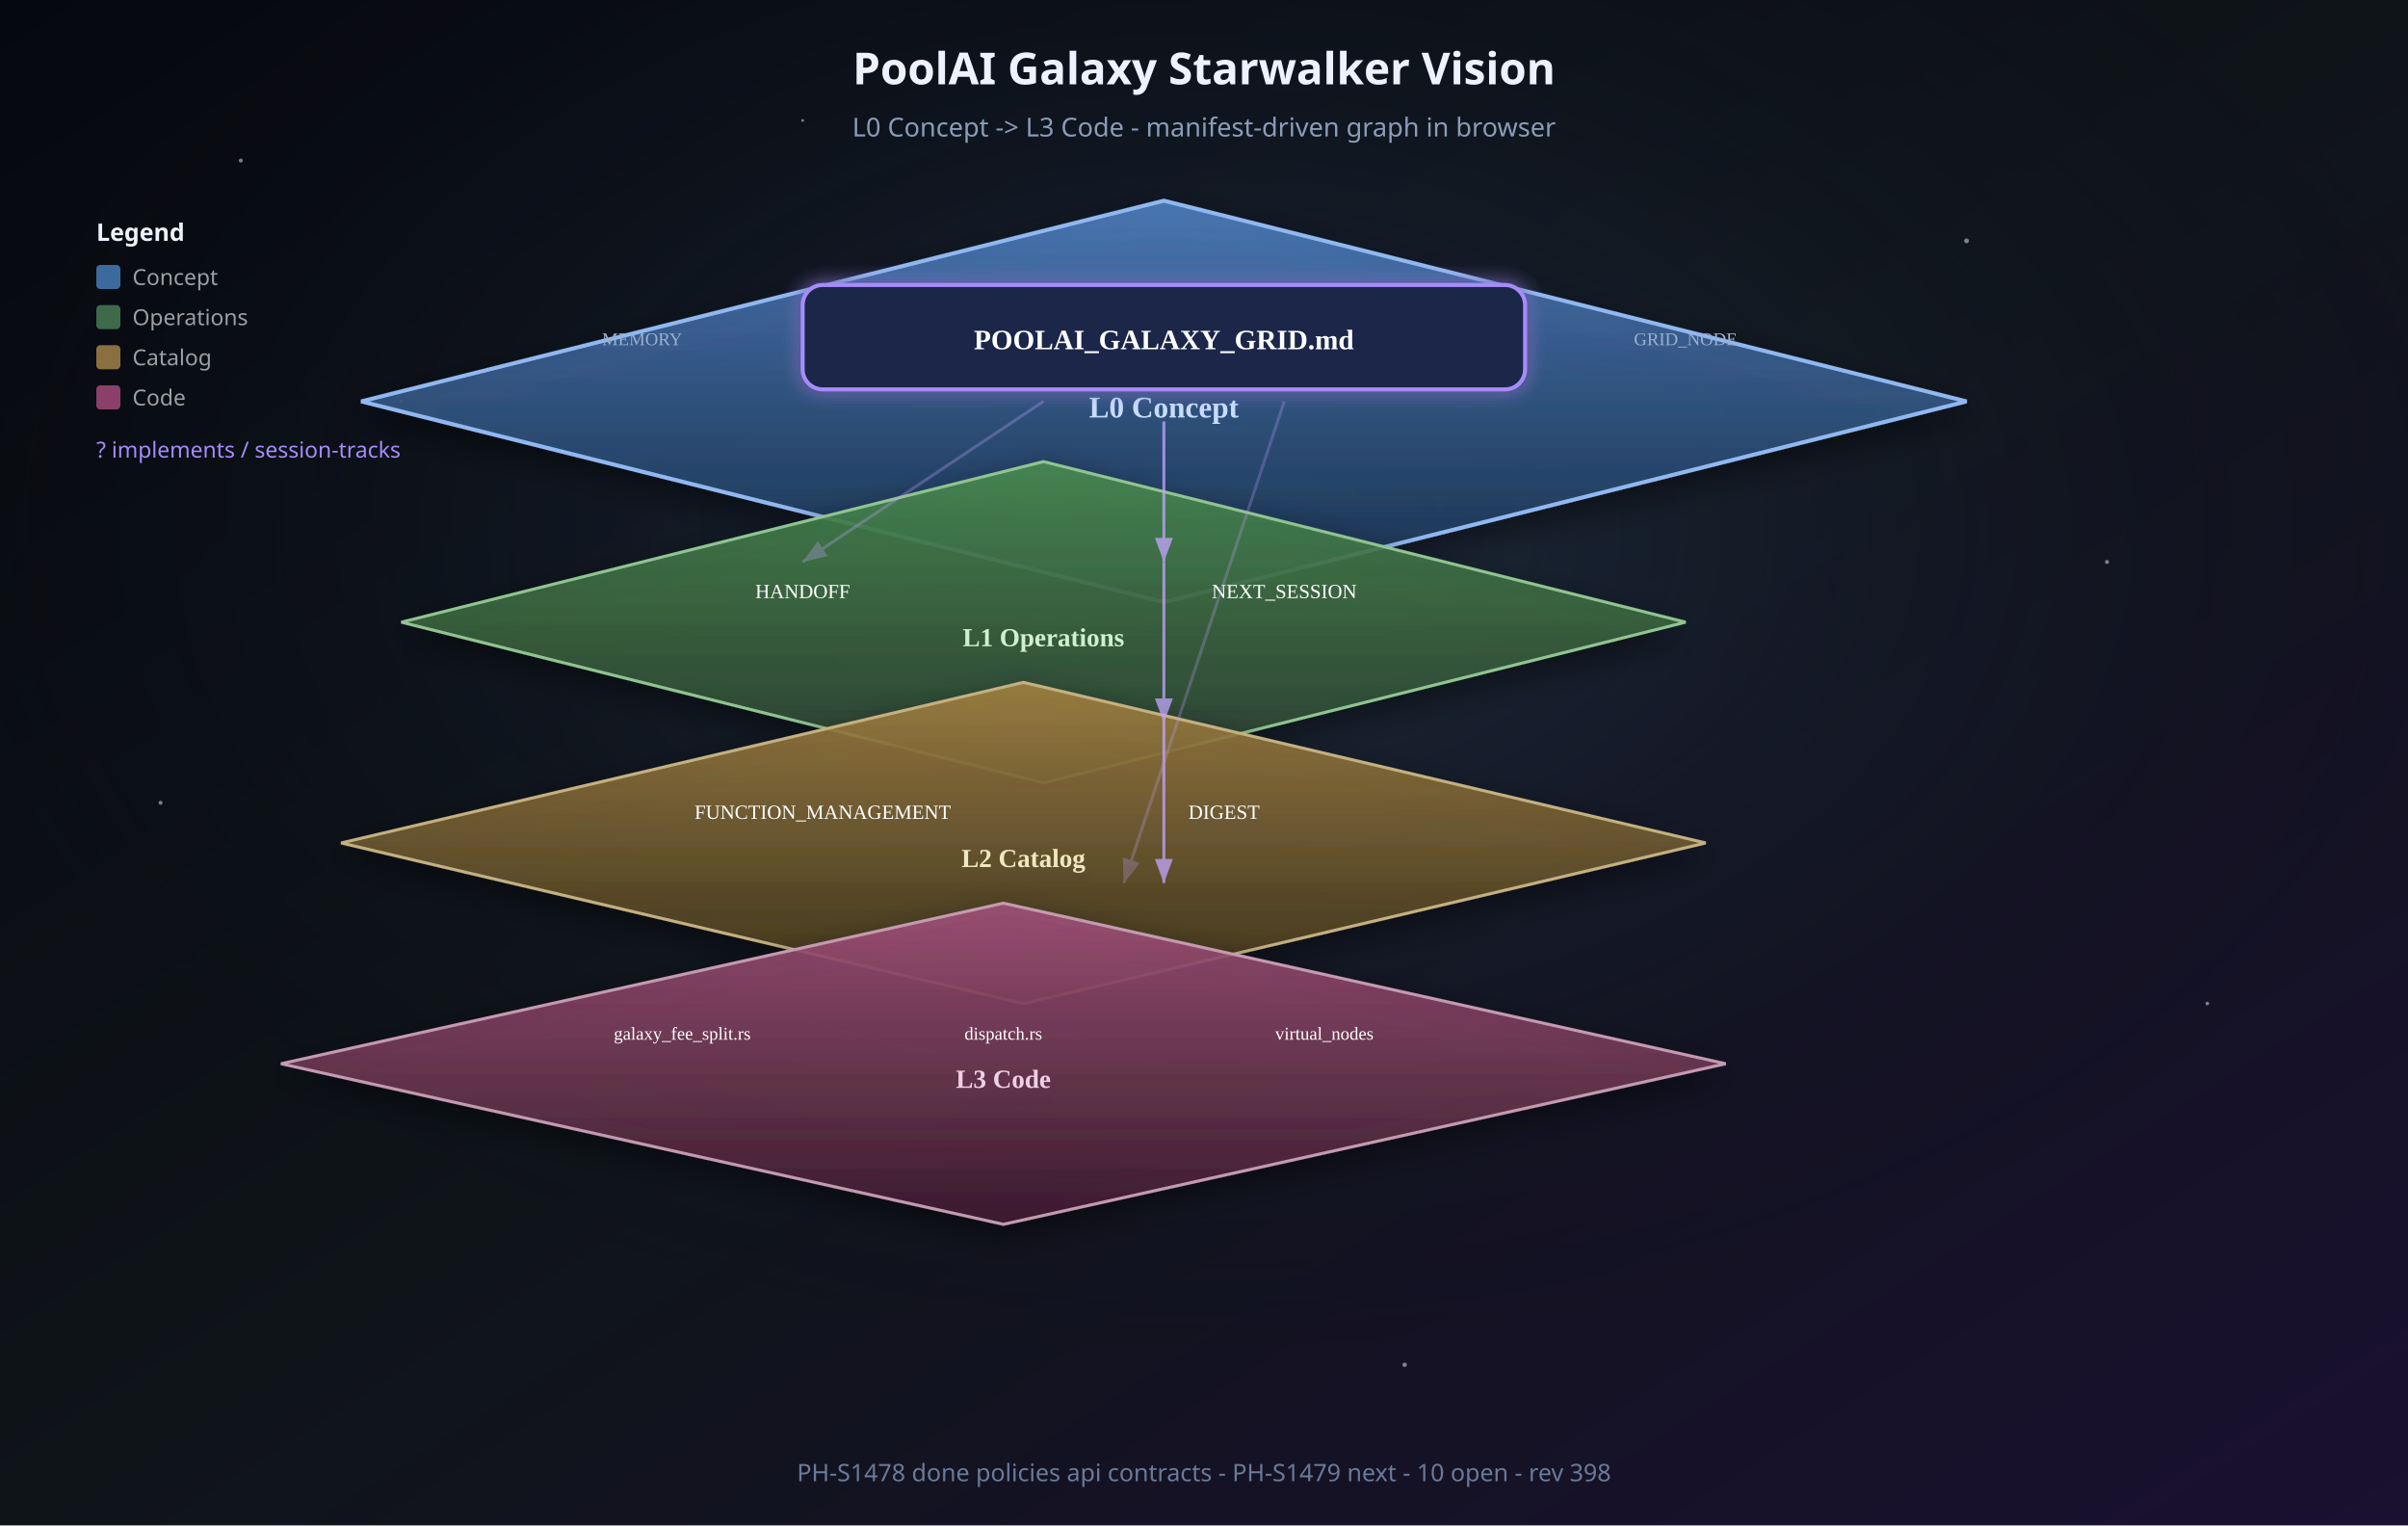
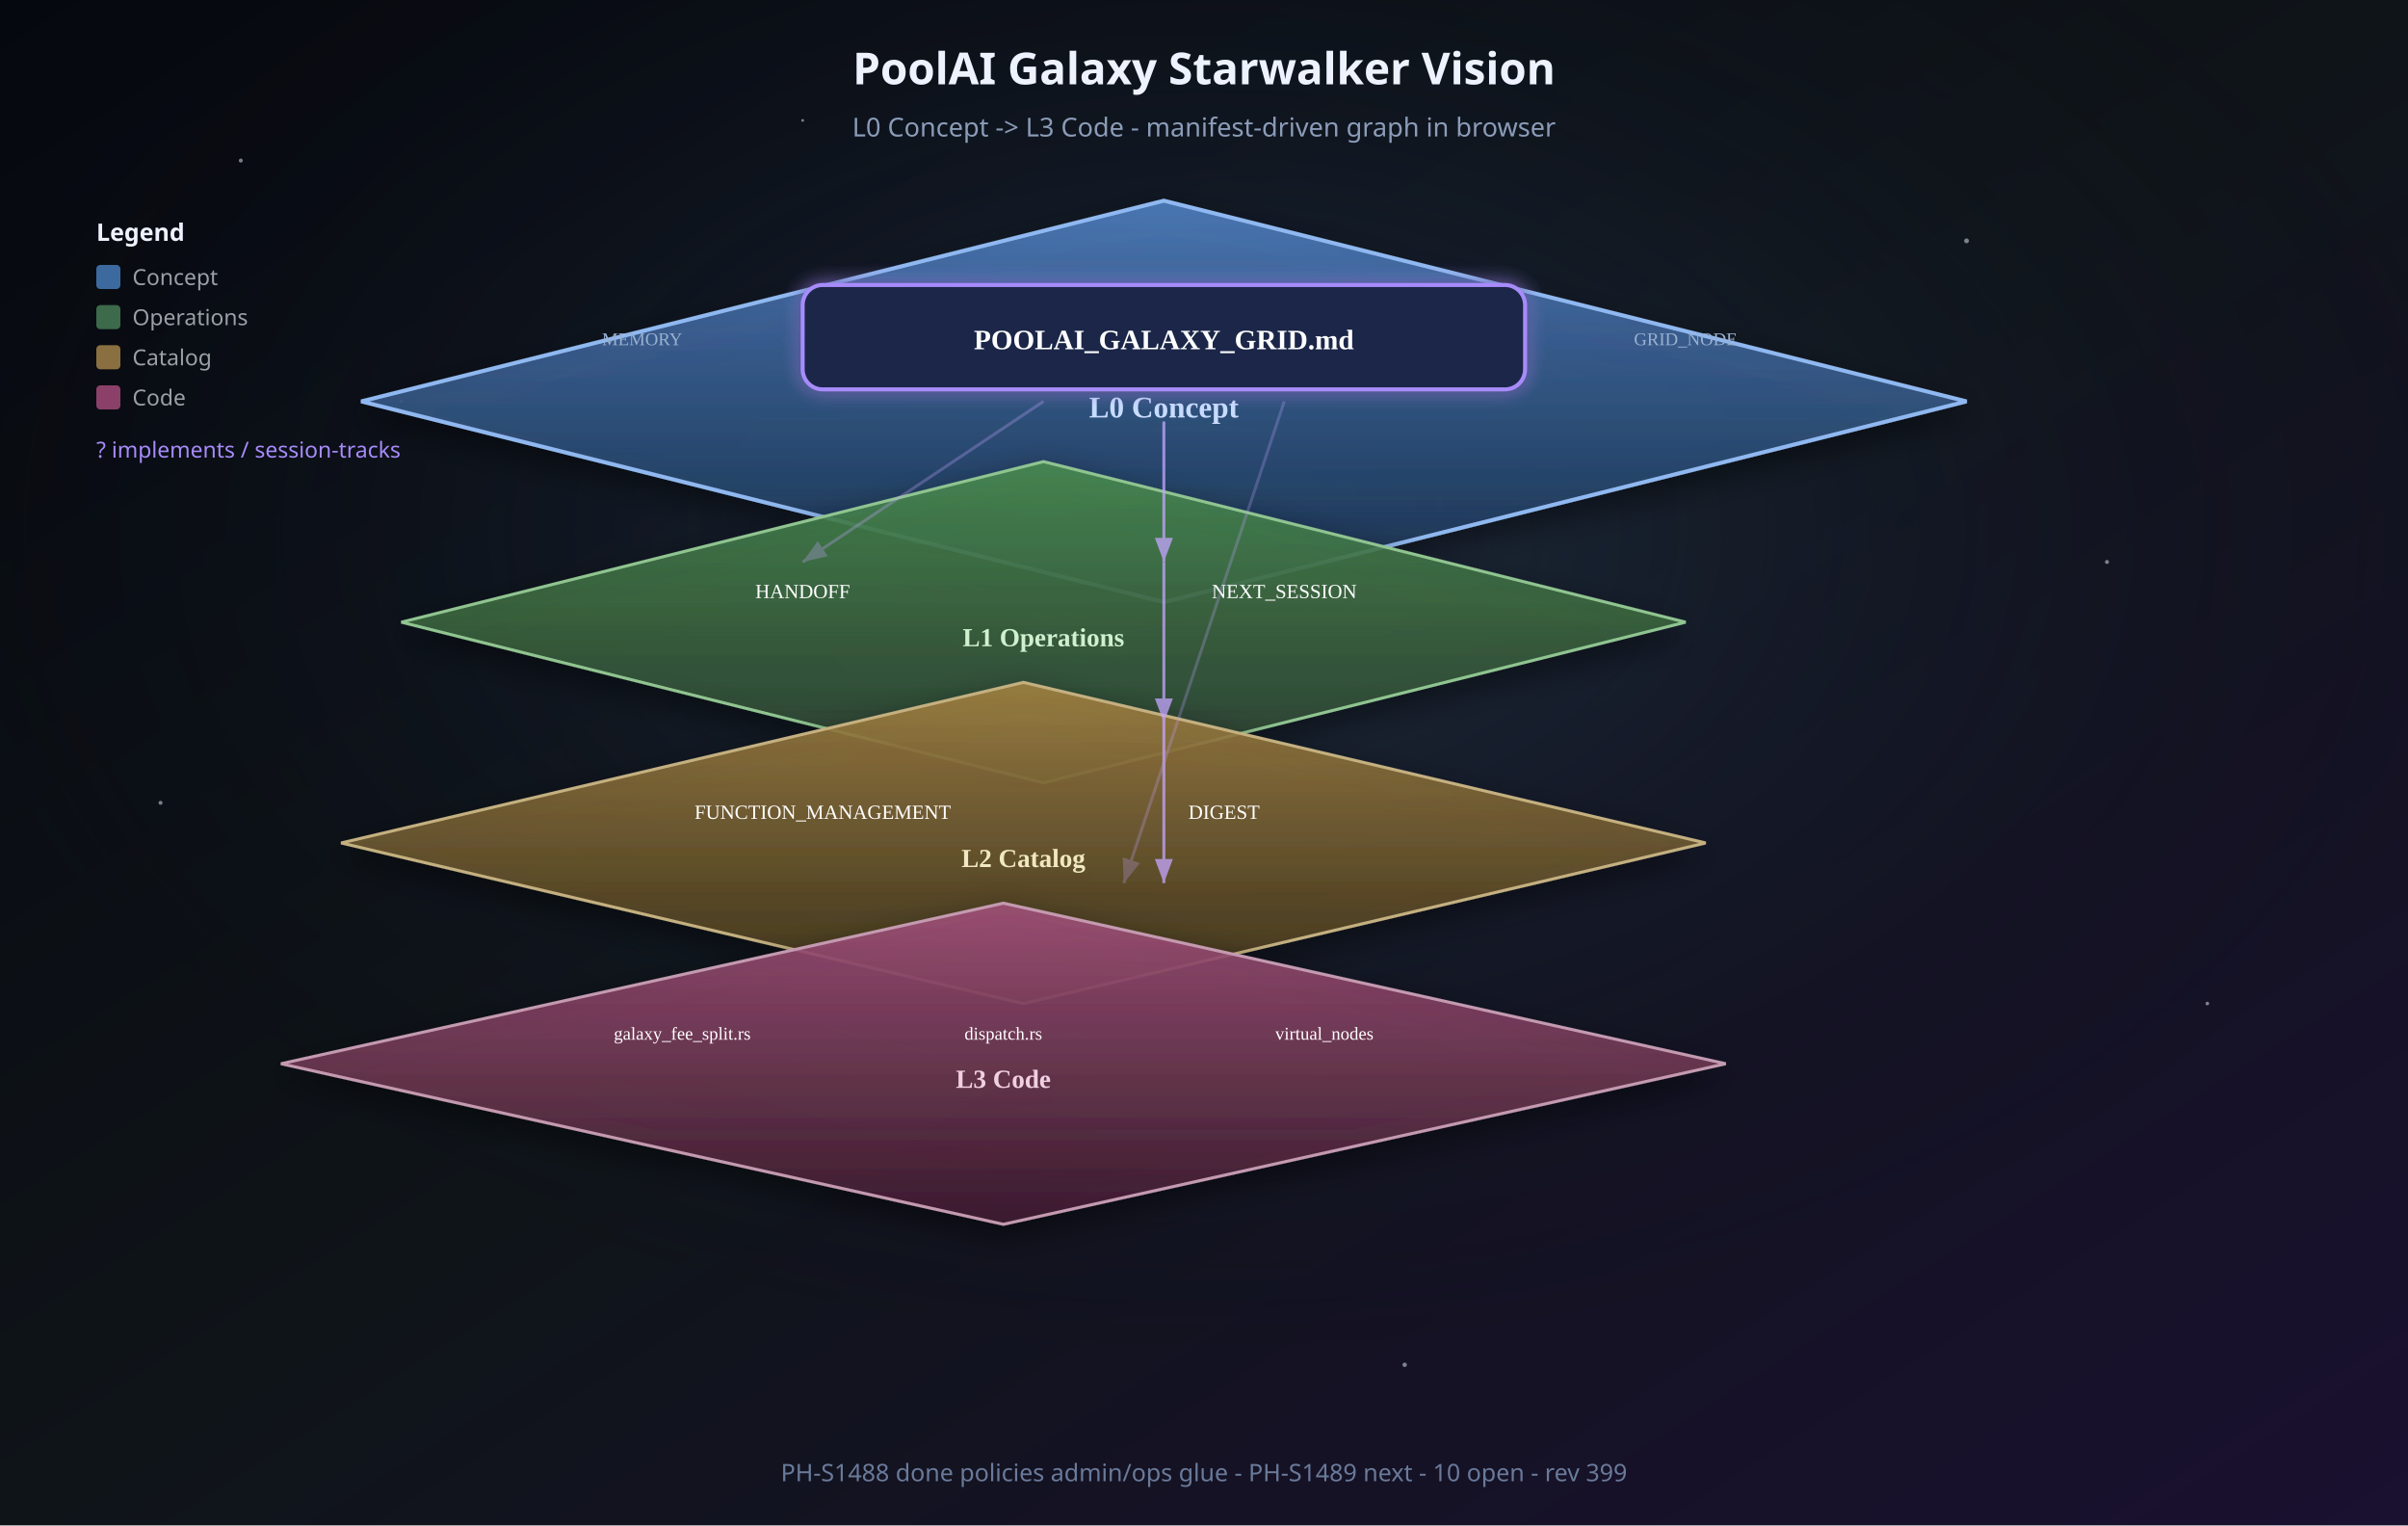
<svg xmlns="http://www.w3.org/2000/svg" viewBox="0 0 1200 760" role="img" aria-labelledby="title desc">
  <defs>
    <linearGradient id="bg" x1="0%" y1="0%" x2="100%" y2="100%">
      <stop offset="0%" stop-color="#06080f" />
      <stop offset="50%" stop-color="#0f1419" />
      <stop offset="100%" stop-color="#1a1030" />
    </linearGradient>
    <radialGradient id="nebula" cx="50%" cy="35%" r="55%">
      <stop offset="0%" stop-color="#3d5a8a" stop-opacity="0.35" />
      <stop offset="100%" stop-color="#06080f" stop-opacity="0" />
    </radialGradient>
    <linearGradient id="planeL0" x1="0%" y1="0%" x2="0%" y2="100%">
      <stop offset="0%" stop-color="#4a7ab8" stop-opacity="0.95" />
      <stop offset="100%" stop-color="#1e3350" stop-opacity="0.85" />
    </linearGradient>
    <linearGradient id="planeL1" x1="0%" y1="0%" x2="0%" y2="100%">
      <stop offset="0%" stop-color="#4a8a50" stop-opacity="0.9" />
      <stop offset="100%" stop-color="#2a4030" stop-opacity="0.85" />
    </linearGradient>
    <linearGradient id="planeL2" x1="0%" y1="0%" x2="0%" y2="100%">
      <stop offset="0%" stop-color="#a08040" stop-opacity="0.9" />
      <stop offset="100%" stop-color="#403520" stop-opacity="0.85" />
    </linearGradient>
    <linearGradient id="planeL3" x1="0%" y1="0%" x2="0%" y2="100%">
      <stop offset="0%" stop-color="#a05078" stop-opacity="0.9" />
      <stop offset="100%" stop-color="#402030" stop-opacity="0.85" />
    </linearGradient>
    <filter id="shadow" x="-30%" y="-30%" width="160%" height="160%">
      <feDropShadow dx="0" dy="6" stdDeviation="8" flood-color="#000" flood-opacity="0.5" />
    </filter>
    <filter id="glow" x="-50%" y="-50%" width="200%" height="200%">
      <feGaussianBlur stdDeviation="4" result="b" />
      <feMerge>
        <feMergeNode in="b" />
        <feMergeNode in="SourceGraphic" />
      </feMerge>
    </filter>
    <marker id="arrow" markerWidth="10" markerHeight="10" refX="8" refY="3" orient="auto">
      <path d="M0,0 L8,3 L0,6 Z" fill="#c4a5ff" />
    </marker>
  </defs>
  <rect width="1200" height="760" fill="url(#bg)" />
  <rect width="1200" height="760" fill="url(#nebula)" />
  <g fill="#e8f0ff" opacity="0.5">
    <circle cx="120" cy="80" r="1" />
    <circle cx="980" cy="120" r="1.2" />
    <circle cx="200" cy="200" r="0.8" />
    <circle cx="1050" cy="280" r="1" />
    <circle cx="80" cy="400" r="1" />
    <circle cx="1100" cy="500" r="0.9" />
    <circle cx="400" cy="60" r="0.7" />
    <circle cx="700" cy="680" r="1.1" />
  </g>
  <text x="600" y="42" text-anchor="middle" fill="#eef2ff" font-family="Segoe UI, system-ui, sans-serif" font-size="22" font-weight="600">PoolAI Galaxy Starwalker Vision</text>
  <text x="600" y="68" text-anchor="middle" fill="#8b9cb8" font-family="Segoe UI, system-ui, sans-serif" font-size="13">L0 Concept -&gt; L3 Code - manifest-driven graph in browser</text>
  <g transform="translate(180, 100)" filter="url(#shadow)">
    <path d="M0 100 L400 0 L800 100 L400 200 Z" fill="url(#planeL0)" stroke="#90b8f0" stroke-width="2" />
    <text x="400" y="108" text-anchor="middle" fill="#c8dcff" font-size="15" font-weight="700">L0 Concept</text>
    <g filter="url(#glow)">
      <rect x="220" y="42" width="360" height="52" rx="10" fill="#1a2848" stroke="#a78bfa" stroke-width="2" />
      <text x="400" y="74" text-anchor="middle" fill="#fff" font-size="14" font-weight="700">POOLAI_GALAXY_GRID.md</text>
    </g>
    <text x="140" y="72" text-anchor="middle" fill="#9ab0d0" font-size="9">MEMORY</text>
    <text x="660" y="72" text-anchor="middle" fill="#9ab0d0" font-size="9">GRID_NODE</text>
  </g>
  <g transform="translate(200, 230)" filter="url(#shadow)">
    <path d="M0 80 L320 0 L640 80 L320 160 Z" fill="url(#planeL1)" stroke="#90c490" stroke-width="1.5" />
    <text x="320" y="92" text-anchor="middle" fill="#d0f0d0" font-size="13" font-weight="600">L1 Operations</text>
    <text x="200" y="68" text-anchor="middle" fill="#fff" font-size="10">HANDOFF</text>
    <text x="440" y="68" text-anchor="middle" fill="#fff" font-size="10">NEXT_SESSION</text>
  </g>
  <g transform="translate(170, 340)" filter="url(#shadow)">
    <path d="M0 80 L340 0 L680 80 L340 160 Z" fill="url(#planeL2)" stroke="#c4b080" stroke-width="1.5" />
    <text x="340" y="92" text-anchor="middle" fill="#f0e8c0" font-size="13" font-weight="600">L2 Catalog</text>
    <text x="240" y="68" text-anchor="middle" fill="#fff" font-size="10">FUNCTION_MANAGEMENT</text>
    <text x="440" y="68" text-anchor="middle" fill="#fff" font-size="10">DIGEST</text>
  </g>
  <g transform="translate(140, 450)" filter="url(#shadow)">
    <path d="M0 80 L360 0 L720 80 L360 160 Z" fill="url(#planeL3)" stroke="#c49ab0" stroke-width="1.5" />
    <text x="360" y="92" text-anchor="middle" fill="#f0d0e0" font-size="13" font-weight="600">L3 Code</text>
    <text x="200" y="68" text-anchor="middle" fill="#fff" font-size="9">galaxy_fee_split.rs</text>
    <text x="360" y="68" text-anchor="middle" fill="#fff" font-size="9">dispatch.rs</text>
    <text x="520" y="68" text-anchor="middle" fill="#fff" font-size="9">virtual_nodes</text>
  </g>
  <g fill="none" stroke="#c4a5ff" stroke-width="1.5" marker-end="url(#arrow)" opacity="0.75">
    <path d="M580 210 L580 280" />
    <path d="M580 280 L580 360" />
    <path d="M580 360 L580 440" />
    <path d="M520 200 L400 280" opacity="0.4" />
    <path d="M640 200 L560 440" opacity="0.35" />
  </g>
  <g transform="translate(48, 120)" font-family="Segoe UI, system-ui, sans-serif" font-size="11">
    <text x="0" y="0" fill="#eef2ff" font-weight="600" font-size="12">Legend</text>
    <rect x="0" y="12" width="12" height="12" rx="2" fill="#3d6a9e" />
    <text x="18" y="22" fill="#9aa0a6">Concept</text>
    <rect x="0" y="32" width="12" height="12" rx="2" fill="#3d6a4a" />
    <text x="18" y="42" fill="#9aa0a6">Operations</text>
    <rect x="0" y="52" width="12" height="12" rx="2" fill="#8a7040" />
    <text x="18" y="62" fill="#9aa0a6">Catalog</text>
    <rect x="0" y="72" width="12" height="12" rx="2" fill="#8a4068" />
    <text x="18" y="82" fill="#9aa0a6">Code</text>
    <text x="0" y="108" fill="#a78bfa">? implements / session-tracks</text>
  </g>
-   <text x="600" y="738" text-anchor="middle" fill="#6a7a9a" font-family="Segoe UI, system-ui, sans-serif" font-size="12">PH-S1478 done policies api contracts - PH-S1479 next - 10 open - rev 398</text>
+   <text x="600" y="738" text-anchor="middle" fill="#6a7a9a" font-family="Segoe UI, system-ui, sans-serif" font-size="12">PH-S1488 done policies admin/ops glue - PH-S1489 next - 10 open - rev 399</text>
</svg>
